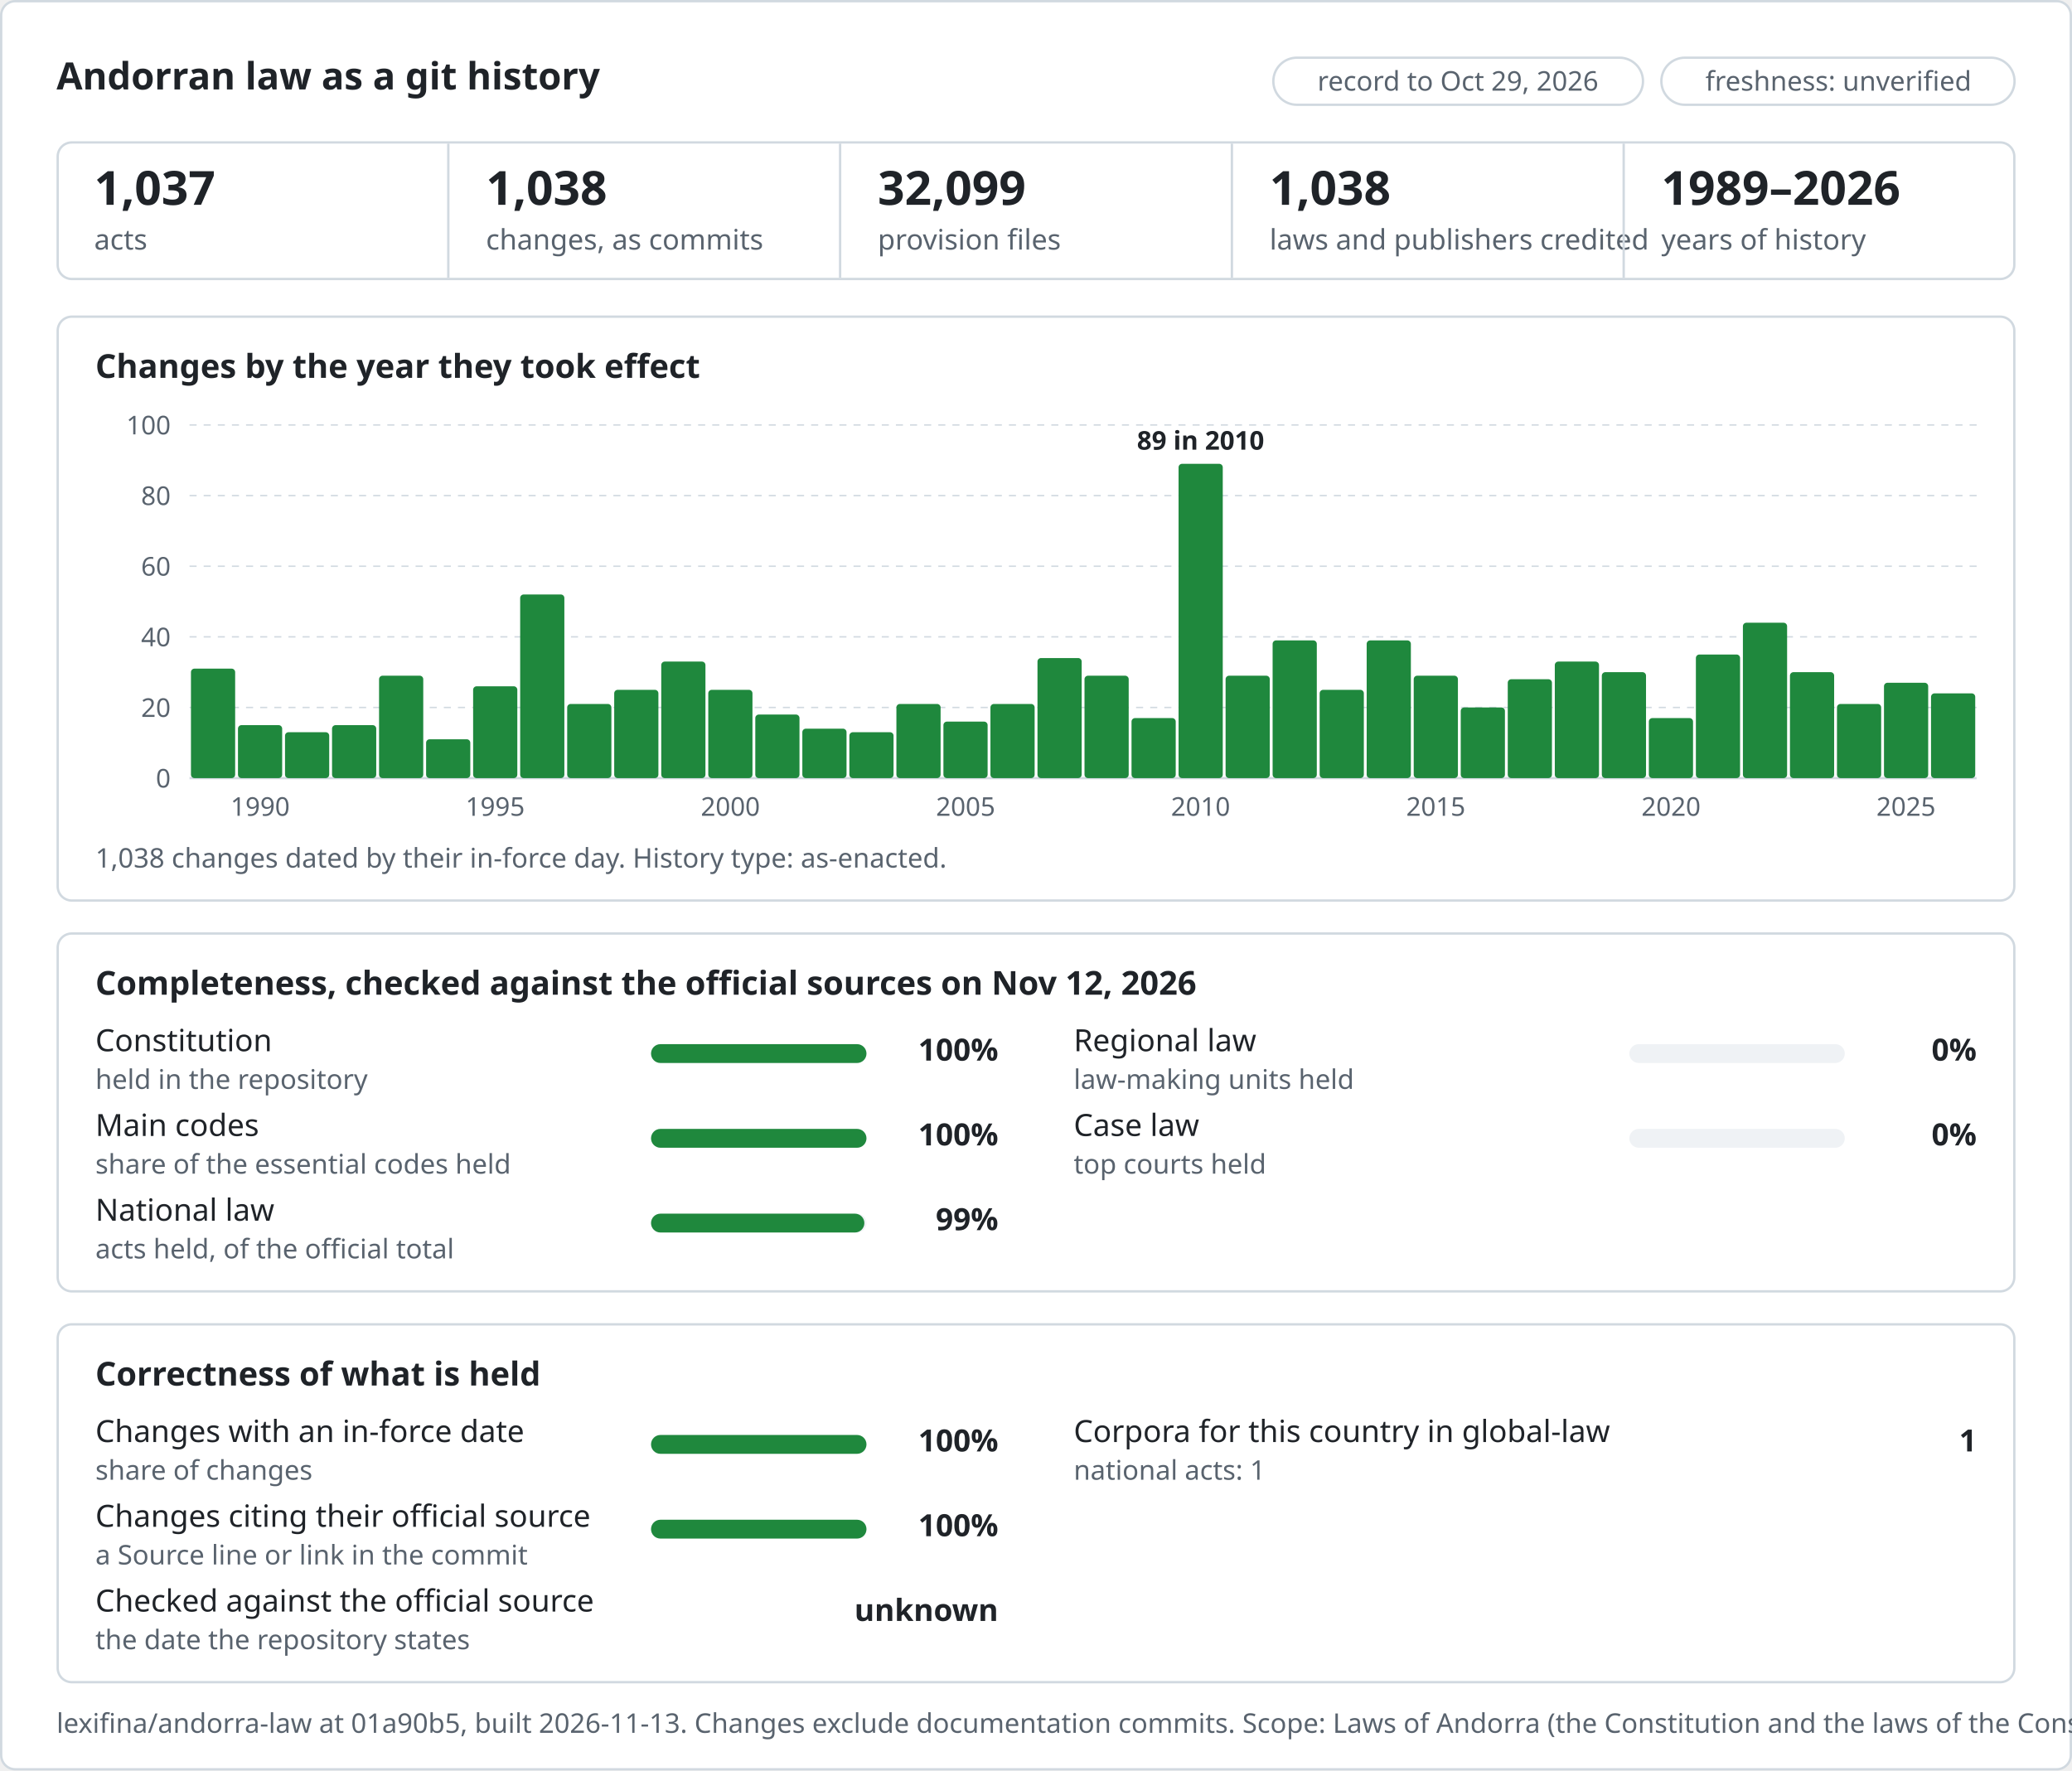
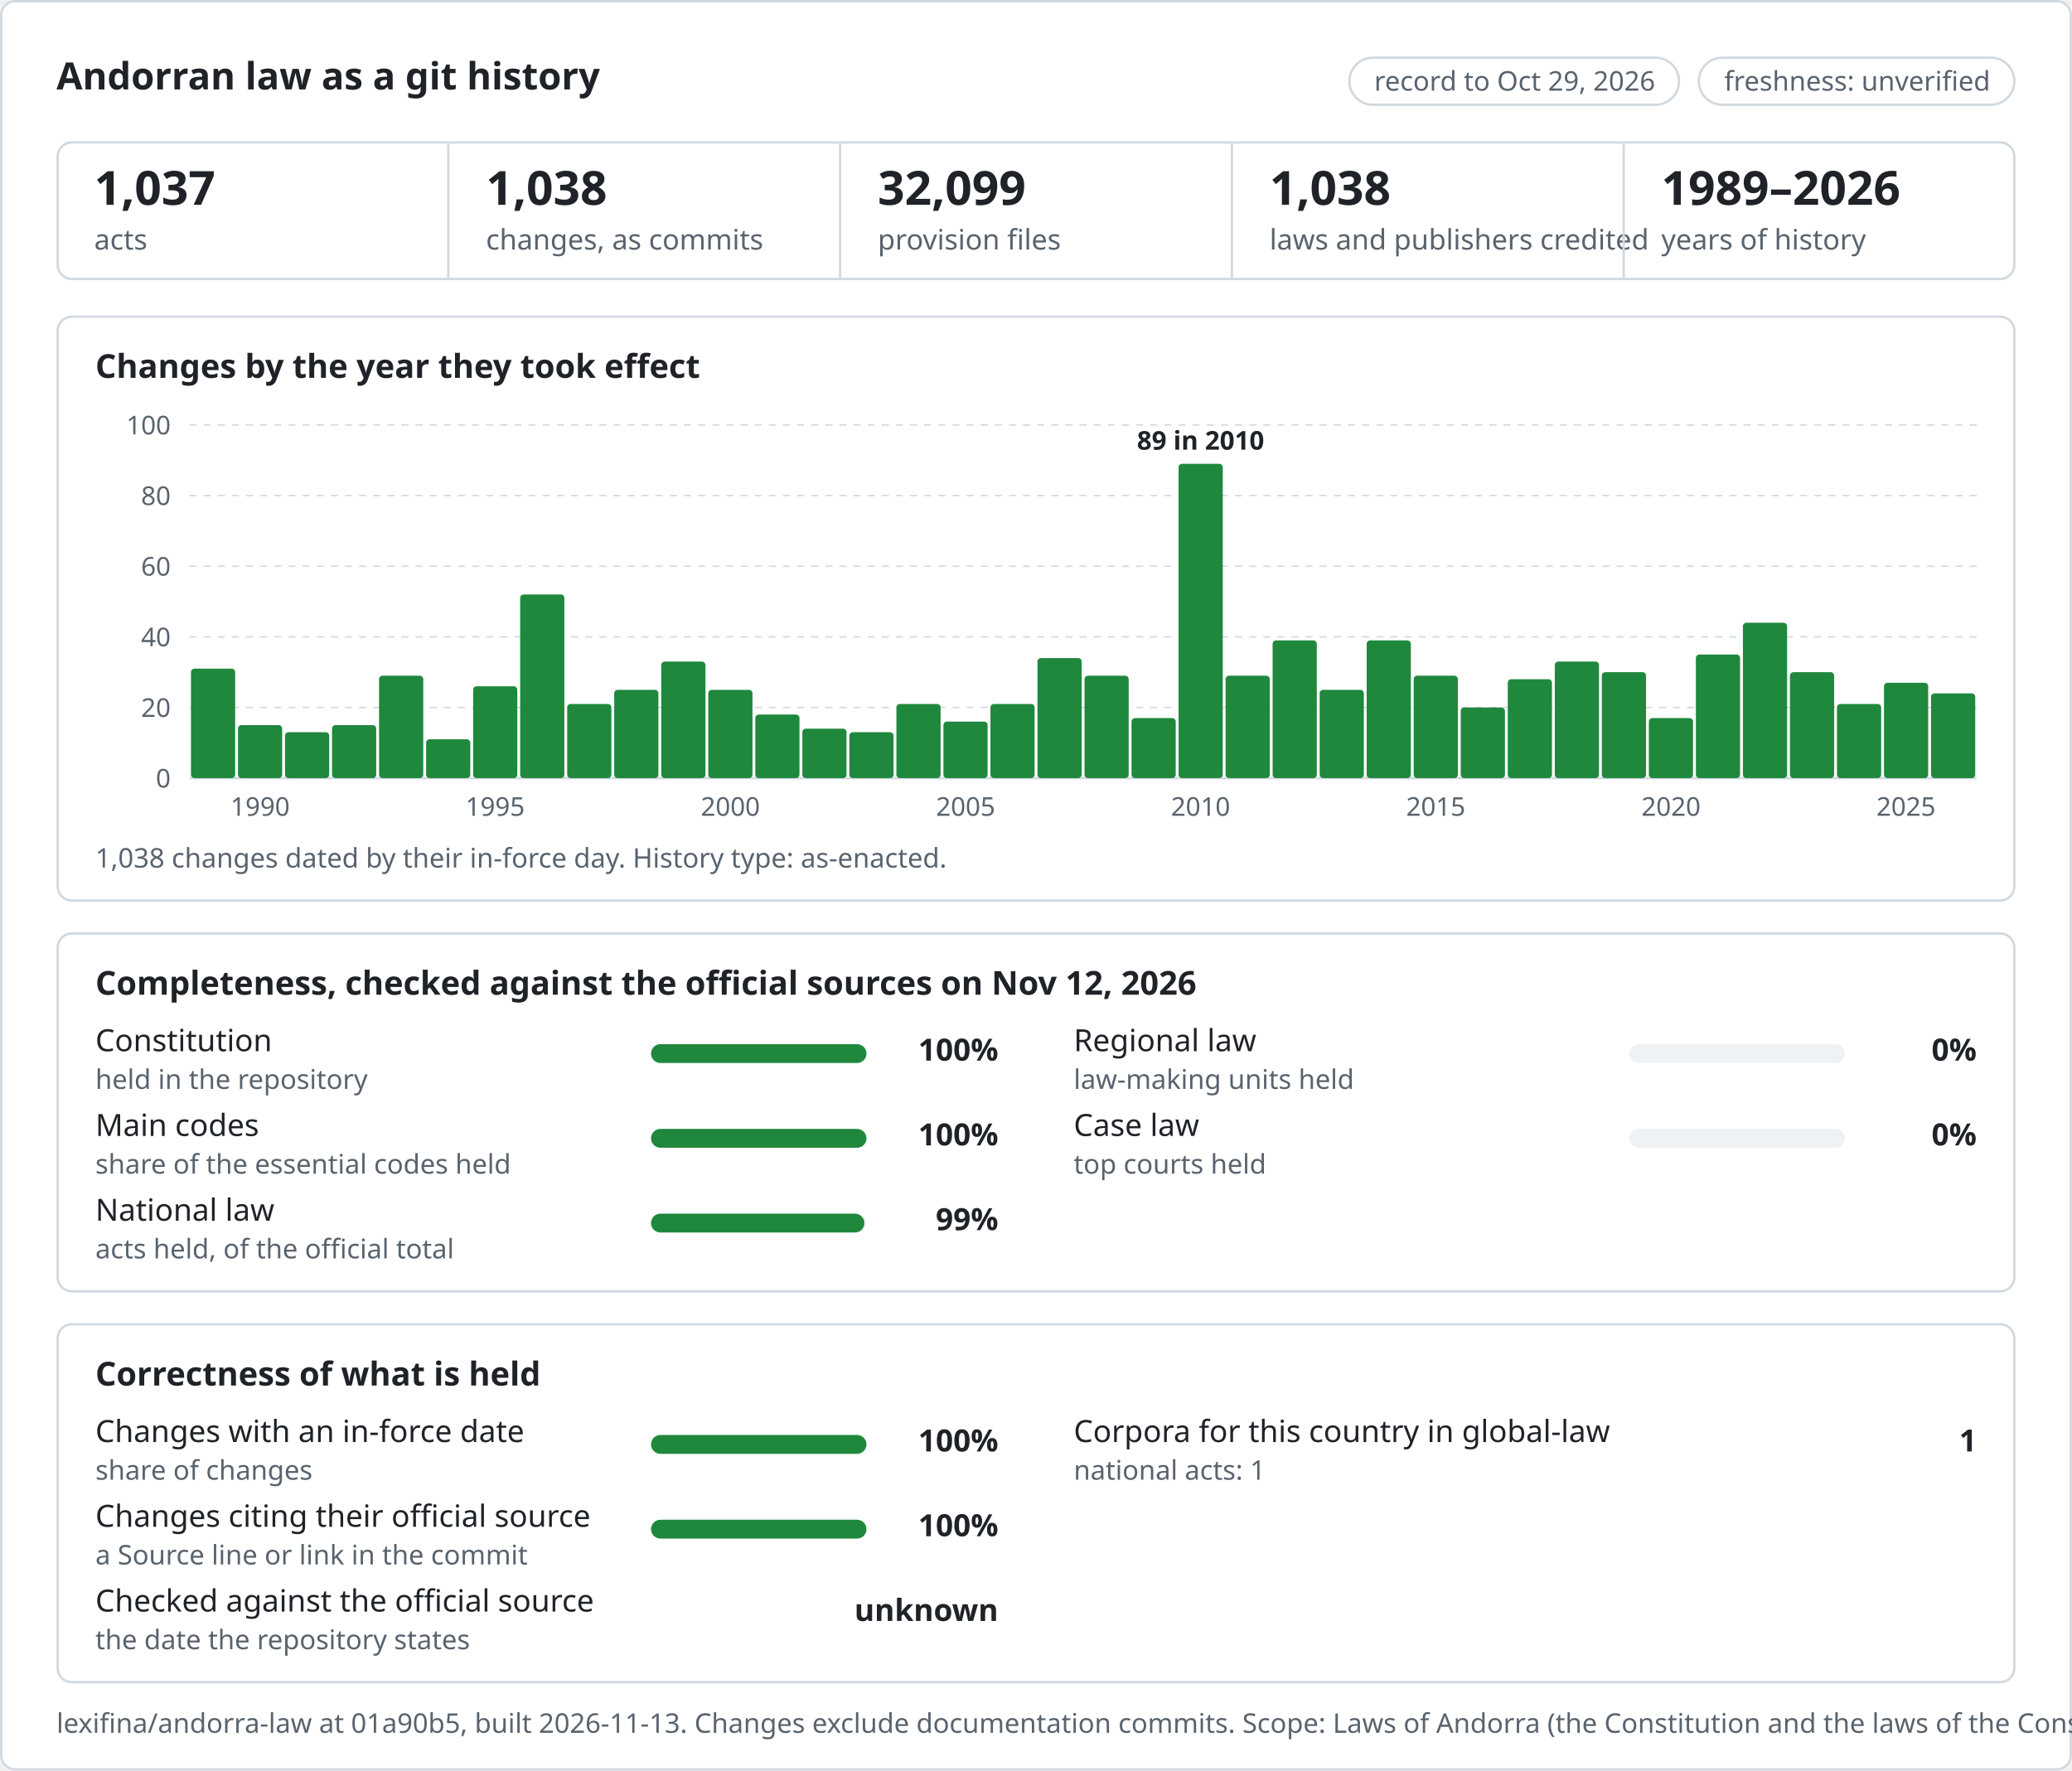
<svg xmlns="http://www.w3.org/2000/svg" width="880" height="752" viewBox="0 0 880 752" font-family="-apple-system,BlinkMacSystemFont,Segoe UI,Noto Sans,Helvetica,Arial,sans-serif">
  <rect x="0.5" y="0.5" width="879" height="751" rx="6" fill="#ffffff" stroke="#d1d9e0" />
  <text x="24" y="38" font-size="16" font-weight="600" fill="#1f2328">Andorran law as a git history</text>
-   <rect x="540.8" y="24.5" width="157" height="20" rx="10" fill="none" stroke="#d1d9e0" />
-   <text x="619.2" y="38.5" font-size="11.5" font-weight="500" text-anchor="middle" fill="#59636e">record to Oct 29, 2026</text>
-   <rect x="705.6" y="24.5" width="150" height="20" rx="10" fill="none" stroke="#d1d9e0" />
-   <text x="780.8" y="38.5" font-size="11.5" font-weight="500" text-anchor="middle" fill="#59636e">freshness: unverified</text>
+   <rect x="573.1" y="24.5" width="140" height="20" rx="10" fill="none" stroke="#d1d9e0" />
+   <text x="643.3" y="38.5" font-size="11.5" font-weight="500" text-anchor="middle" fill="#59636e">record to Oct 29, 2026</text>
+   <rect x="721.5" y="24.5" width="134" height="20" rx="10" fill="none" stroke="#d1d9e0" />
+   <text x="788.8" y="38.5" font-size="11.5" font-weight="500" text-anchor="middle" fill="#59636e">freshness: unverified</text>
  <rect x="24.5" y="60.5" width="831" height="58" rx="6" fill="#ffffff" stroke="#d1d9e0" />
  <text x="40.0" y="87" font-size="20" font-weight="600" fill="#1f2328">1,037</text>
  <text x="40.0" y="106" font-size="12" fill="#59636e">acts</text>
  <line x1="190.4" y1="61" x2="190.4" y2="118" stroke="#d1d9e0" />
  <text x="206.4" y="87" font-size="20" font-weight="600" fill="#1f2328">1,038</text>
  <text x="206.4" y="106" font-size="12" fill="#59636e">changes, as commits</text>
  <line x1="356.8" y1="61" x2="356.8" y2="118" stroke="#d1d9e0" />
  <text x="372.8" y="87" font-size="20" font-weight="600" fill="#1f2328">32,099</text>
  <text x="372.8" y="106" font-size="12" fill="#59636e">provision files</text>
  <line x1="523.2" y1="61" x2="523.2" y2="118" stroke="#d1d9e0" />
  <text x="539.2" y="87" font-size="20" font-weight="600" fill="#1f2328">1,038</text>
-   <text x="539.2" y="106" font-size="12" fill="#59636e">laws and publishers credited</text>
+   <text x="539.2" y="106" font-size="12" fill="#59636e" textLength="142" lengthAdjust="spacingAndGlyphs">laws and publishers credited</text>
  <line x1="689.6" y1="61" x2="689.6" y2="118" stroke="#d1d9e0" />
  <text x="705.6" y="87" font-size="20" font-weight="600" fill="#1f2328">1989–2026</text>
  <text x="705.6" y="106" font-size="12" fill="#59636e">years of history</text>
  <rect x="24.5" y="134.5" width="831" height="248" rx="6" fill="#ffffff" stroke="#d1d9e0" />
  <text x="40.5" y="160.5" font-size="14" font-weight="600" fill="#1f2328">Changes by the year they took effect</text>
  <line x1="80.5" y1="330.5" x2="839.5" y2="330.5" stroke="#d1d9e0" stroke-width="1" />
  <text x="72.5" y="334.5" font-size="11" text-anchor="end" fill="#59636e">0</text>
  <line x1="80.5" y1="300.5" x2="839.5" y2="300.5" stroke="#d1d9e0" stroke-width="0.6" stroke-dasharray="3 3" />
  <text x="72.5" y="304.5" font-size="11" text-anchor="end" fill="#59636e">20</text>
  <line x1="80.5" y1="270.5" x2="839.5" y2="270.5" stroke="#d1d9e0" stroke-width="0.6" stroke-dasharray="3 3" />
  <text x="72.5" y="274.5" font-size="11" text-anchor="end" fill="#59636e">40</text>
  <line x1="80.5" y1="240.5" x2="839.5" y2="240.5" stroke="#d1d9e0" stroke-width="0.6" stroke-dasharray="3 3" />
  <text x="72.5" y="244.5" font-size="11" text-anchor="end" fill="#59636e">60</text>
  <line x1="80.5" y1="210.5" x2="839.5" y2="210.5" stroke="#d1d9e0" stroke-width="0.6" stroke-dasharray="3 3" />
  <text x="72.5" y="214.5" font-size="11" text-anchor="end" fill="#59636e">80</text>
  <line x1="80.5" y1="180.5" x2="839.5" y2="180.5" stroke="#d1d9e0" stroke-width="0.6" stroke-dasharray="3 3" />
  <text x="72.5" y="184.5" font-size="11" text-anchor="end" fill="#59636e">100</text>
  <rect x="81.10" y="284.0" width="18.77" height="46.5" rx="1.5" fill="#1f883d" />
  <rect x="101.07" y="308.0" width="18.77" height="22.5" rx="1.5" fill="#1f883d" />
  <text x="110.5" y="346.5" font-size="11" text-anchor="middle" fill="#59636e">1990</text>
  <rect x="121.05" y="311.0" width="18.77" height="19.5" rx="1.5" fill="#1f883d" />
  <rect x="141.02" y="308.0" width="18.77" height="22.5" rx="1.5" fill="#1f883d" />
  <rect x="160.99" y="287.0" width="18.77" height="43.5" rx="1.5" fill="#1f883d" />
  <rect x="180.97" y="314.0" width="18.77" height="16.5" rx="1.5" fill="#1f883d" />
  <rect x="200.94" y="291.5" width="18.77" height="39.0" rx="1.5" fill="#1f883d" />
  <text x="210.3" y="346.5" font-size="11" text-anchor="middle" fill="#59636e">1995</text>
  <rect x="220.92" y="252.5" width="18.77" height="78.0" rx="1.5" fill="#1f883d" />
  <rect x="240.89" y="299.0" width="18.77" height="31.5" rx="1.5" fill="#1f883d" />
  <rect x="260.86" y="293.0" width="18.77" height="37.5" rx="1.5" fill="#1f883d" />
  <rect x="280.84" y="281.0" width="18.77" height="49.5" rx="1.5" fill="#1f883d" />
  <rect x="300.81" y="293.0" width="18.77" height="37.5" rx="1.5" fill="#1f883d" />
  <text x="310.2" y="346.5" font-size="11" text-anchor="middle" fill="#59636e">2000</text>
  <rect x="320.78" y="303.5" width="18.77" height="27.0" rx="1.5" fill="#1f883d" />
  <rect x="340.76" y="309.5" width="18.77" height="21.0" rx="1.5" fill="#1f883d" />
  <rect x="360.73" y="311.0" width="18.77" height="19.5" rx="1.5" fill="#1f883d" />
  <rect x="380.71" y="299.0" width="18.77" height="31.5" rx="1.5" fill="#1f883d" />
  <rect x="400.68" y="306.5" width="18.77" height="24.0" rx="1.5" fill="#1f883d" />
  <text x="410.1" y="346.5" font-size="11" text-anchor="middle" fill="#59636e">2005</text>
  <rect x="420.65" y="299.0" width="18.77" height="31.5" rx="1.5" fill="#1f883d" />
  <rect x="440.63" y="279.5" width="18.77" height="51.0" rx="1.5" fill="#1f883d" />
  <rect x="460.60" y="287.0" width="18.77" height="43.5" rx="1.5" fill="#1f883d" />
  <rect x="480.57" y="305.0" width="18.77" height="25.5" rx="1.5" fill="#1f883d" />
  <rect x="500.55" y="197.0" width="18.77" height="133.5" rx="1.5" fill="#1f883d" />
  <text x="509.9" y="346.5" font-size="11" text-anchor="middle" fill="#59636e">2010</text>
  <text x="509.9" y="191.0" font-size="11" font-weight="600" text-anchor="middle" fill="#1f2328">89 in 2010</text>
  <rect x="520.52" y="287.0" width="18.77" height="43.5" rx="1.5" fill="#1f883d" />
  <rect x="540.49" y="272.0" width="18.77" height="58.5" rx="1.5" fill="#1f883d" />
  <rect x="560.47" y="293.0" width="18.77" height="37.5" rx="1.5" fill="#1f883d" />
  <rect x="580.44" y="272.0" width="18.77" height="58.5" rx="1.5" fill="#1f883d" />
  <rect x="600.42" y="287.0" width="18.77" height="43.5" rx="1.5" fill="#1f883d" />
  <text x="609.8" y="346.5" font-size="11" text-anchor="middle" fill="#59636e">2015</text>
  <rect x="620.39" y="300.5" width="18.77" height="30.0" rx="1.5" fill="#1f883d" />
  <rect x="640.36" y="288.5" width="18.77" height="42.0" rx="1.5" fill="#1f883d" />
  <rect x="660.34" y="281.0" width="18.77" height="49.5" rx="1.5" fill="#1f883d" />
  <rect x="680.31" y="285.5" width="18.77" height="45.0" rx="1.5" fill="#1f883d" />
  <rect x="700.28" y="305.0" width="18.77" height="25.5" rx="1.5" fill="#1f883d" />
  <text x="709.7" y="346.5" font-size="11" text-anchor="middle" fill="#59636e">2020</text>
  <rect x="720.26" y="278.0" width="18.77" height="52.5" rx="1.5" fill="#1f883d" />
  <rect x="740.23" y="264.5" width="18.77" height="66.0" rx="1.5" fill="#1f883d" />
  <rect x="760.21" y="285.5" width="18.77" height="45.0" rx="1.5" fill="#1f883d" />
  <rect x="780.18" y="299.0" width="18.77" height="31.5" rx="1.5" fill="#1f883d" />
  <rect x="800.15" y="290.0" width="18.77" height="40.5" rx="1.5" fill="#1f883d" />
  <text x="809.5" y="346.5" font-size="11" text-anchor="middle" fill="#59636e">2025</text>
  <rect x="820.13" y="294.5" width="18.77" height="36.0" rx="1.5" fill="#1f883d" />
  <text x="40.5" y="368.5" font-size="11.5" fill="#59636e">1,038 changes dated by their in-force day. History type: as-enacted.</text>
  <rect x="24.5" y="396.5" width="831" height="152" rx="6" fill="#ffffff" stroke="#d1d9e0" />
  <text x="40.5" y="422.5" font-size="14" font-weight="600" fill="#1f2328">Completeness, checked against the official sources on Nov 12, 2026</text>
  <text x="40.5" y="446.5" font-size="13" fill="#1f2328">Constitution</text>
  <text x="40.5" y="462.5" font-size="11.5" fill="#59636e">held in the repository</text>
  <g>
    <rect x="276.5" y="443.5" width="91.5" height="8" rx="4" fill="#eff2f5" />
    <rect x="276.5" y="443.5" width="91.5" height="8" rx="4" fill="#1f883d" />
  </g>
  <text x="424.0" y="450.5" font-size="13" font-weight="600" text-anchor="end" fill="#1f2328">100%</text>
  <text x="40.5" y="482.5" font-size="13" fill="#1f2328">Main codes</text>
  <text x="40.5" y="498.5" font-size="11.5" fill="#59636e">share of the essential codes held</text>
  <g>
    <rect x="276.5" y="479.5" width="91.5" height="8" rx="4" fill="#eff2f5" />
    <rect x="276.5" y="479.5" width="91.5" height="8" rx="4" fill="#1f883d" />
  </g>
  <text x="424.0" y="486.5" font-size="13" font-weight="600" text-anchor="end" fill="#1f2328">100%</text>
  <text x="40.5" y="518.5" font-size="13" fill="#1f2328">National law</text>
  <text x="40.5" y="534.5" font-size="11.5" fill="#59636e">acts held, of the official total</text>
  <g>
    <rect x="276.5" y="515.5" width="91.5" height="8" rx="4" fill="#eff2f5" />
    <rect x="276.5" y="515.5" width="90.6" height="8" rx="4" fill="#1f883d" />
  </g>
  <text x="424.0" y="522.5" font-size="13" font-weight="600" text-anchor="end" fill="#1f2328">99%</text>
  <text x="456.0" y="446.5" font-size="13" fill="#1f2328">Regional law</text>
  <text x="456.0" y="462.5" font-size="11.5" fill="#59636e">law-making units held</text>
  <g>
    <rect x="692.0" y="443.5" width="91.5" height="8" rx="4" fill="#eff2f5" />
  </g>
  <text x="839.5" y="450.5" font-size="13" font-weight="600" text-anchor="end" fill="#1f2328">0%</text>
  <text x="456.0" y="482.5" font-size="13" fill="#1f2328">Case law</text>
  <text x="456.0" y="498.5" font-size="11.5" fill="#59636e">top courts held</text>
  <g>
    <rect x="692.0" y="479.5" width="91.5" height="8" rx="4" fill="#eff2f5" />
  </g>
  <text x="839.5" y="486.5" font-size="13" font-weight="600" text-anchor="end" fill="#1f2328">0%</text>
  <rect x="24.5" y="562.5" width="831" height="152" rx="6" fill="#ffffff" stroke="#d1d9e0" />
  <text x="40.5" y="588.5" font-size="14" font-weight="600" fill="#1f2328">Correctness of what is held</text>
  <text x="40.5" y="612.5" font-size="13" fill="#1f2328">Changes with an in-force date</text>
  <text x="40.5" y="628.5" font-size="11.5" fill="#59636e">share of changes</text>
  <g>
    <rect x="276.5" y="609.5" width="91.5" height="8" rx="4" fill="#eff2f5" />
    <rect x="276.5" y="609.5" width="91.5" height="8" rx="4" fill="#1f883d" />
  </g>
  <text x="424.0" y="616.5" font-size="13" font-weight="600" text-anchor="end" fill="#1f2328">100%</text>
  <text x="40.5" y="648.5" font-size="13" fill="#1f2328">Changes citing their official source</text>
  <text x="40.5" y="664.5" font-size="11.5" fill="#59636e">a Source line or link in the commit</text>
  <g>
    <rect x="276.5" y="645.5" width="91.5" height="8" rx="4" fill="#eff2f5" />
    <rect x="276.5" y="645.5" width="91.5" height="8" rx="4" fill="#1f883d" />
  </g>
  <text x="424.0" y="652.5" font-size="13" font-weight="600" text-anchor="end" fill="#1f2328">100%</text>
  <text x="40.5" y="684.5" font-size="13" fill="#1f2328">Checked against the official source</text>
  <text x="40.5" y="700.5" font-size="11.5" fill="#59636e">the date the repository states</text>
  <text x="424.0" y="688.5" font-size="13" font-weight="600" text-anchor="end" fill="#1f2328">unknown</text>
  <text x="456.0" y="612.5" font-size="13" fill="#1f2328">Corpora for this country in global-law</text>
  <text x="456.0" y="628.5" font-size="11.5" fill="#59636e">national acts: 1</text>
  <text x="839.5" y="616.5" font-size="13" font-weight="600" text-anchor="end" fill="#1f2328">1</text>
-   <text x="24" y="736" font-size="11.5" fill="#59636e">lexifina/andorra-law at 01a90b5, built 2026-11-13. Changes exclude documentation commits. Scope: Laws of Andorra (the Constitution and the laws of the Consell General), as…</text>
+   <text x="24" y="736" font-size="11.5" fill="#59636e" textLength="832" lengthAdjust="spacingAndGlyphs">lexifina/andorra-law at 01a90b5, built 2026-11-13. Changes exclude documentation commits. Scope: Laws of Andorra (the Constitution and the laws of the Consell General), as…</text>
</svg>
